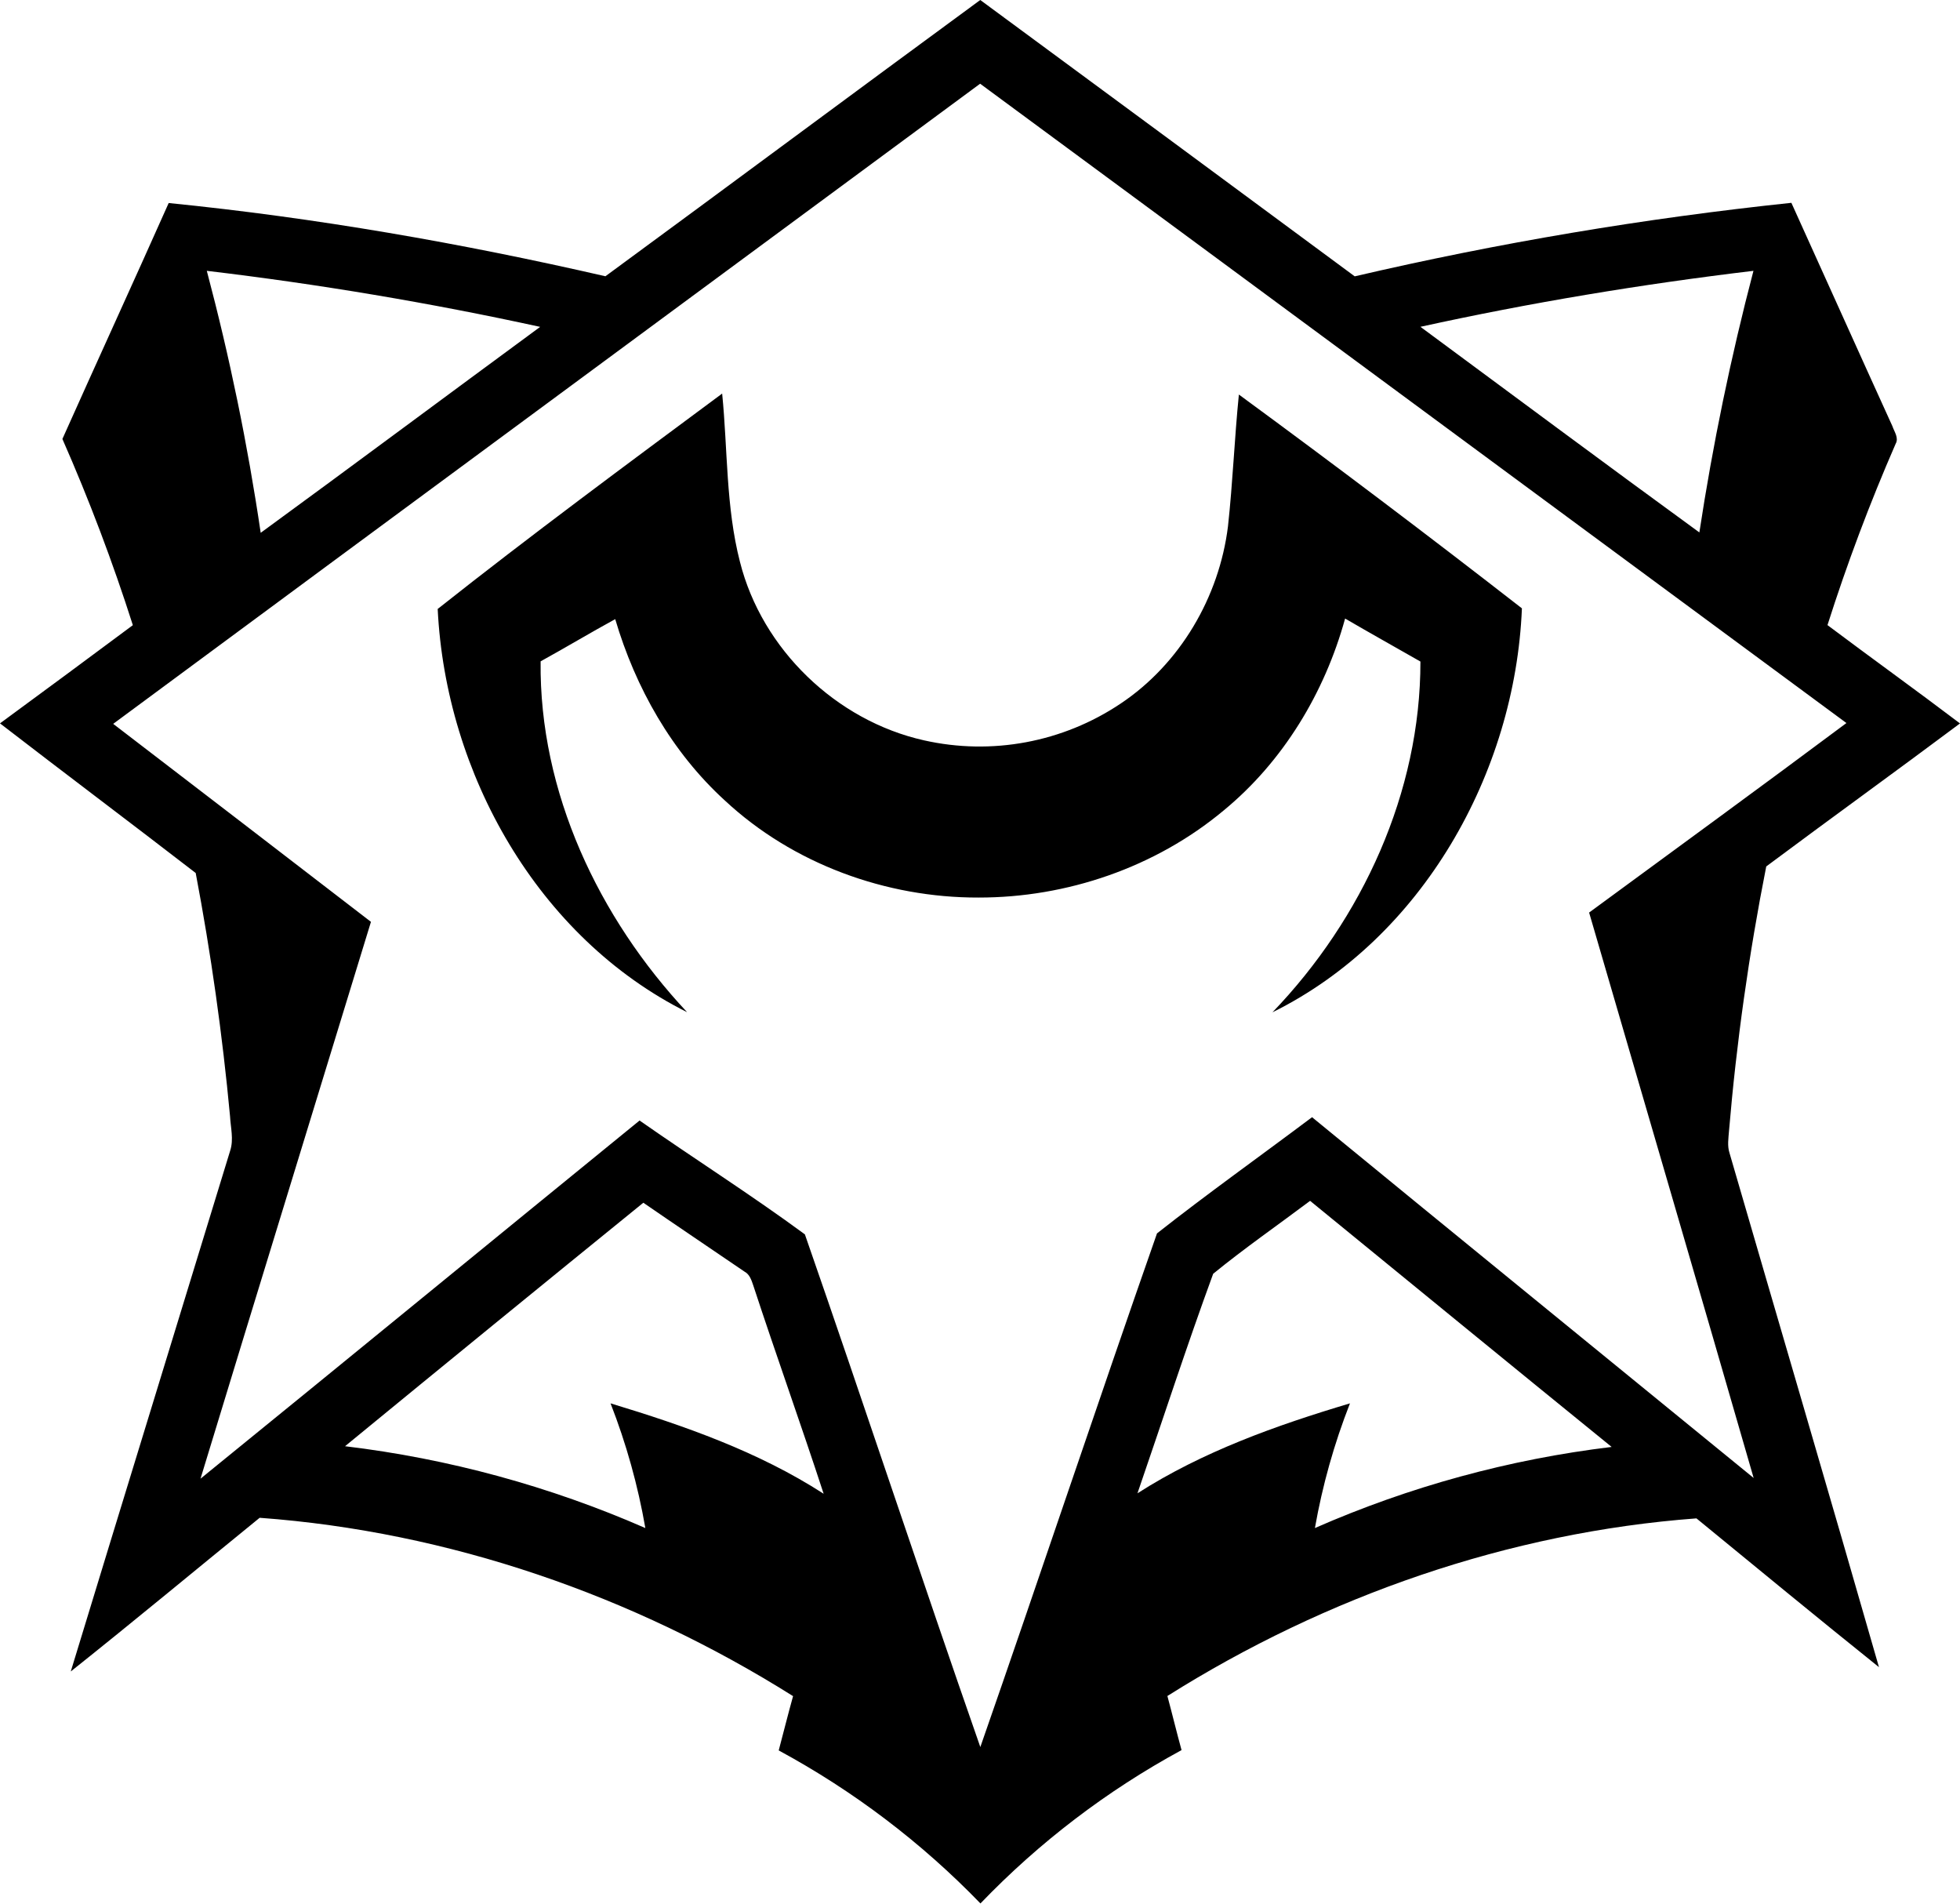
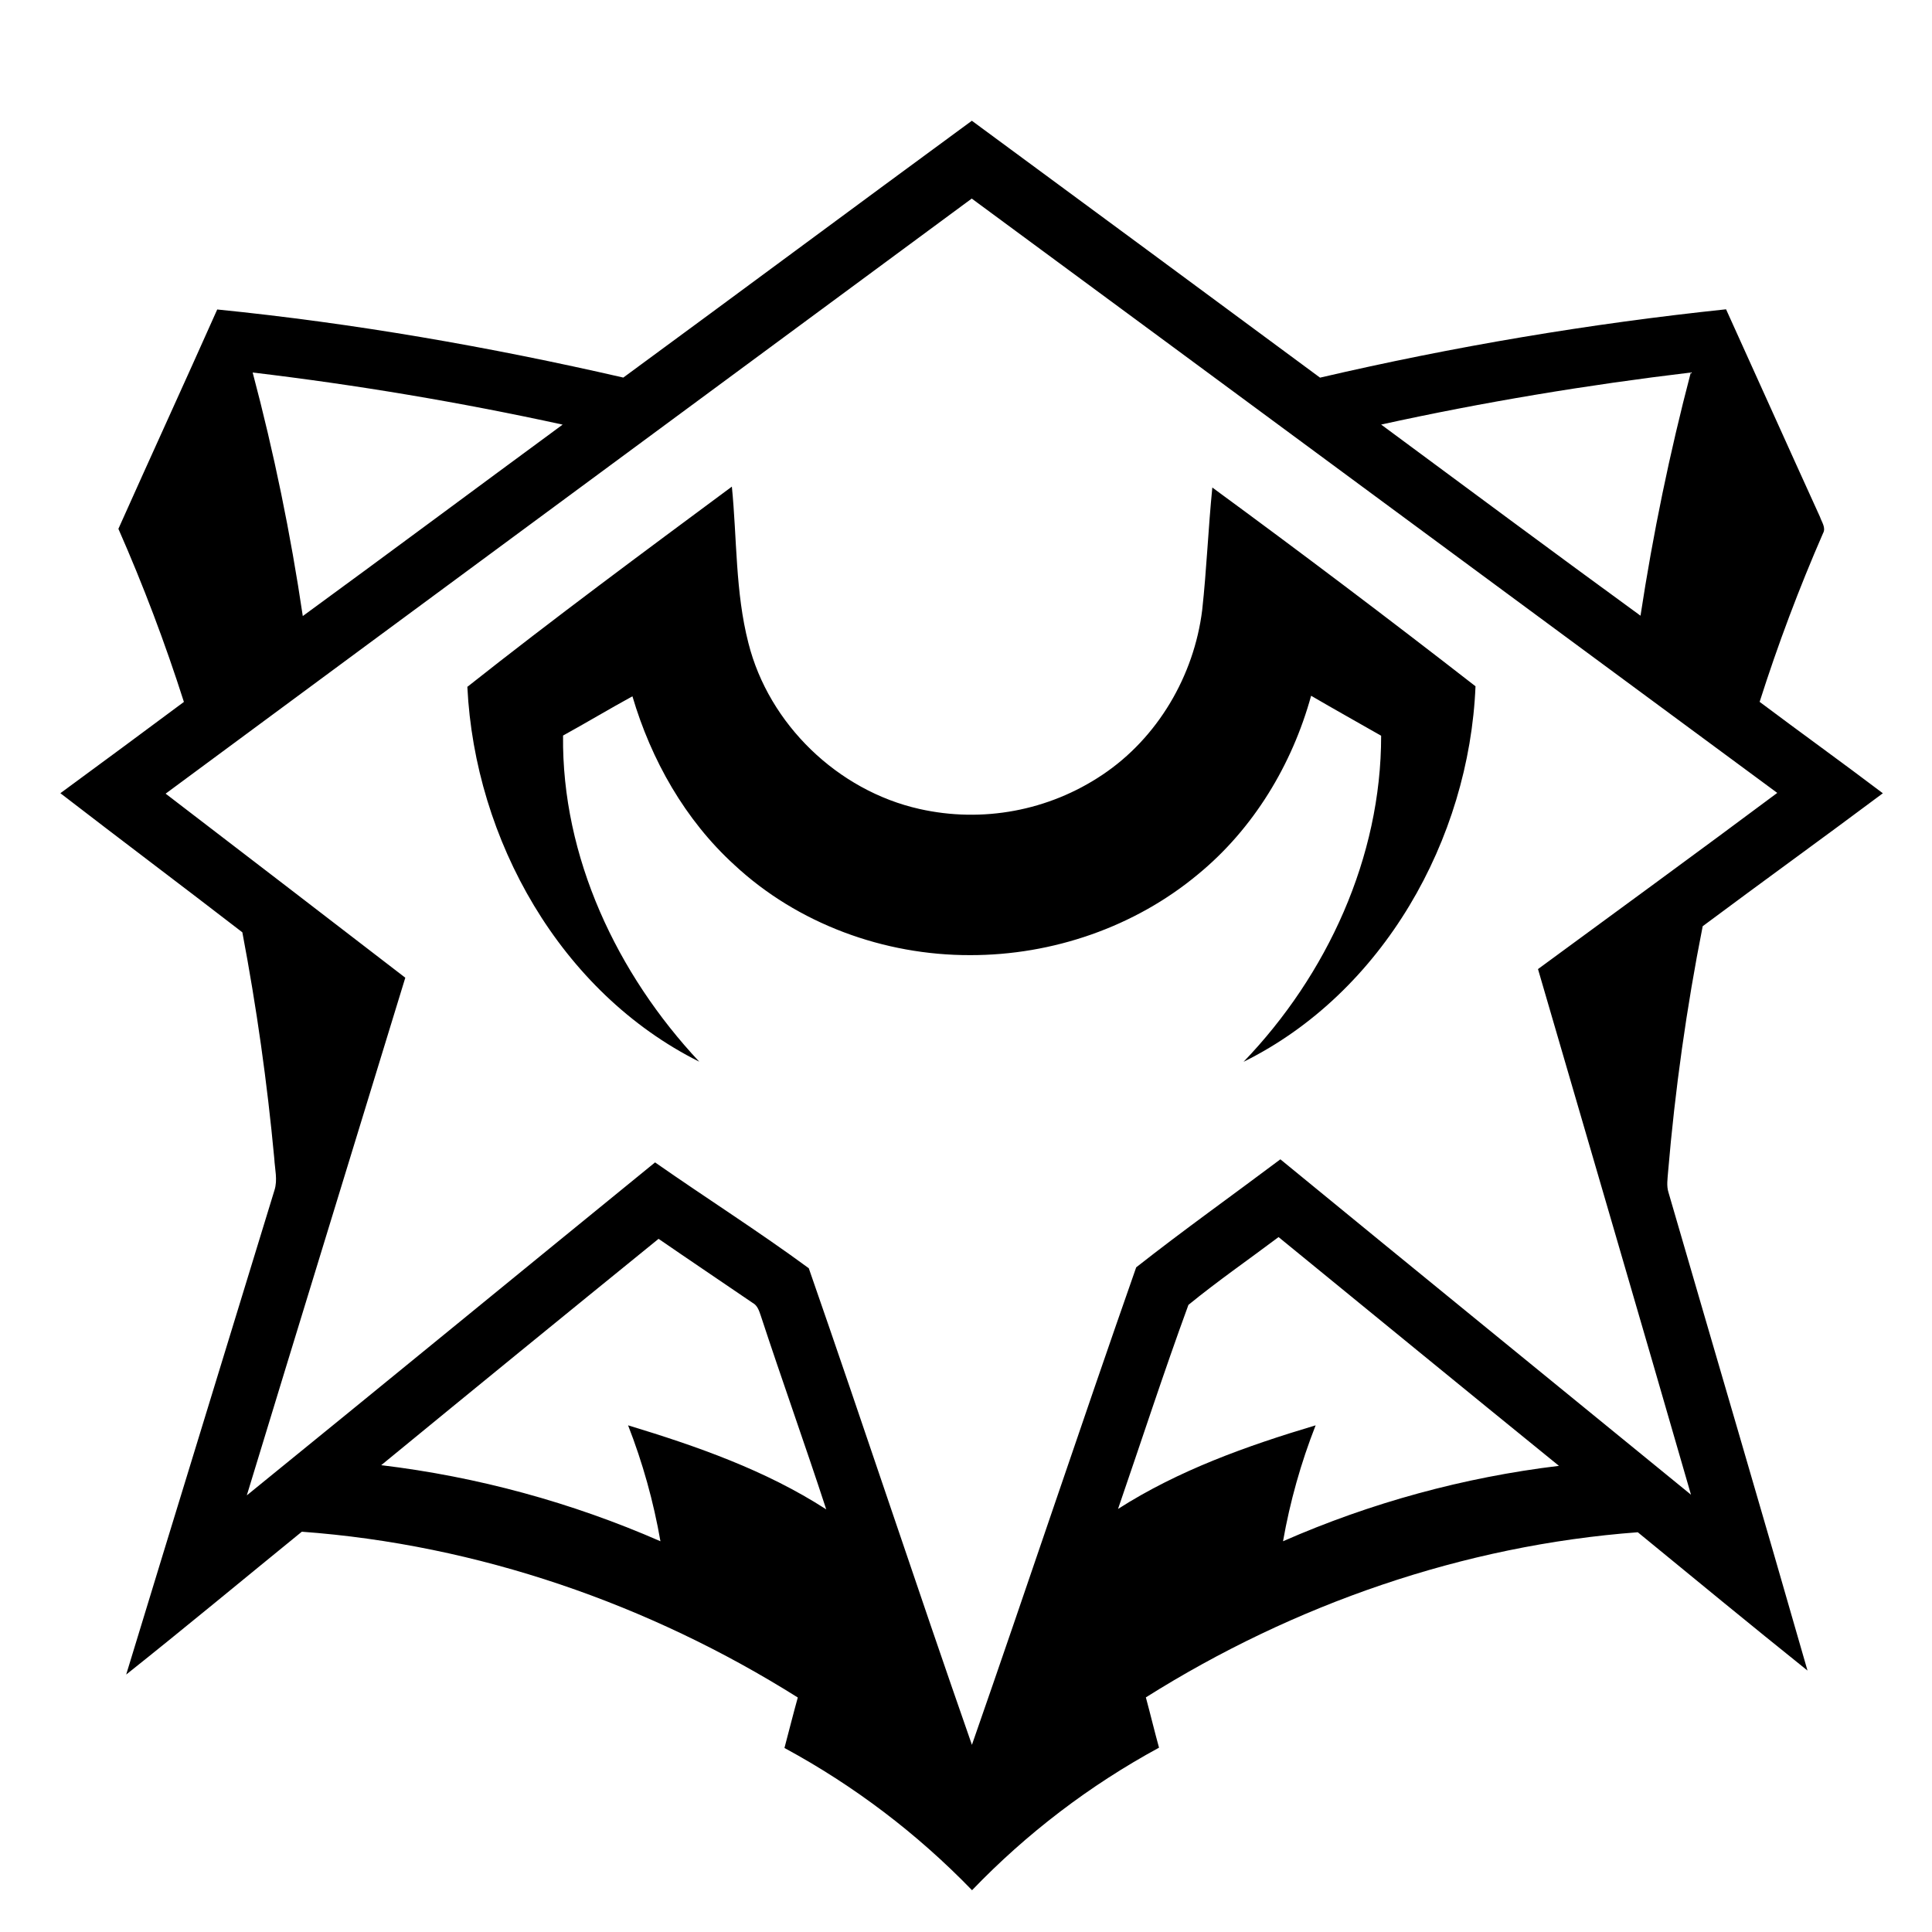
- <svg xmlns="http://www.w3.org/2000/svg" viewBox="0 0 30.186 29.308">
+ <svg xmlns="http://www.w3.org/2000/svg" viewBox="-1 -2 32 32">
  <path d="M9.325 4.253C11.252 2.839 13.17 1.413 15.097 0q2.886 2.125 5.767 4.255a55 55 0 0 1 6.725-1.132c.52 1.146 1.034 2.293 1.556 3.439.028.085.102.179.05.271a29 29 0 0 0-1.05 2.792c.677.508 1.365 1.002 2.041 1.514-.99.74-1.993 1.463-2.984 2.202a37 37 0 0 0-.574 4.077c-.008.109-.027.224.007.331.767 2.64 1.545 5.278 2.303 7.921-.943-.756-1.876-1.525-2.811-2.291-2.887.215-5.704 1.196-8.148 2.735.075.277.142.557.218.833a12.7 12.7 0 0 0-3.097 2.361 12.8 12.8 0 0 0-3.107-2.356c.074-.279.144-.559.221-.836-2.466-1.551-5.305-2.533-8.215-2.746-.97.789-1.931 1.588-2.909 2.366.815-2.675 1.639-5.348 2.456-8.022.055-.171.006-.351-.003-.525a40 40 0 0 0-.529-3.747C2.012 12.669 1.001 11.91 0 11.138q1.026-.753 2.046-1.512A29 29 0 0 0 .961 6.759c.542-1.212 1.096-2.419 1.637-3.633 2.264.227 4.511.619 6.727 1.128Zm-7.581 6.893q1.987 1.522 3.969 3.048c-.874 2.858-1.754 5.714-2.625 8.574 2.258-1.834 4.507-3.679 6.762-5.515.844.59 1.718 1.144 2.546 1.753.914 2.626 1.785 5.269 2.702 7.894.918-2.632 1.799-5.279 2.721-7.909.78-.614 1.593-1.192 2.388-1.789 2.263 1.856 4.534 3.703 6.801 5.555-.838-2.904-1.689-5.804-2.534-8.706 1.322-.971 2.648-1.937 3.963-2.918-4.448-3.28-8.893-6.566-13.342-9.844-4.45 3.287-8.903 6.567-13.351 9.856ZM3.185 4.17q.529 1.994.83 4.034c1.439-1.051 2.868-2.116 4.304-3.171a54 54 0 0 0-5.134-.863m18.691.862c1.431 1.057 2.858 2.119 4.296 3.166a39 39 0 0 1 .833-4.028c-1.722.206-3.435.49-5.129.862m-3.192 14.581c-.41 1.119-.778 2.253-1.166 3.38 1.003-.642 2.137-1.046 3.273-1.385a10 10 0 0 0-.54 1.92 16.2 16.2 0 0 1 4.57-1.249c-1.551-1.259-3.096-2.525-4.644-3.789-.498.374-1.012.73-1.493 1.123m-13.37 2.655c1.593.191 3.155.617 4.625 1.26a10 10 0 0 0-.536-1.92c1.138.345 2.277.743 3.282 1.392-.351-1.074-.733-2.138-1.085-3.211-.028-.081-.055-.168-.135-.21-.519-.354-1.04-.704-1.557-1.06a1103 1103 0 0 0-4.594 3.749M6.741 9.379c.124 2.529 1.539 5.056 3.841 6.206-1.361-1.452-2.279-3.389-2.256-5.402.385-.212.763-.439 1.149-.65.311 1.055.872 2.048 1.688 2.792 1.047.976 2.481 1.499 3.907 1.495 1.361.002 2.724-.465 3.772-1.338.919-.754 1.56-1.817 1.874-2.958.384.224.773.441 1.16.662.002 2.012-.895 3.962-2.279 5.401 2.309-1.142 3.738-3.686 3.842-6.22a191 191 0 0 0-4.359-3.292c-.068.676-.094 1.355-.168 2.03-.135 1.088-.738 2.118-1.654 2.729a3.9 3.9 0 0 1-3.029.565c-1.352-.303-2.494-1.402-2.833-2.748-.218-.846-.188-1.727-.274-2.591C9.651 7.151 8.177 8.24 6.74 9.377Z" />
</svg>
